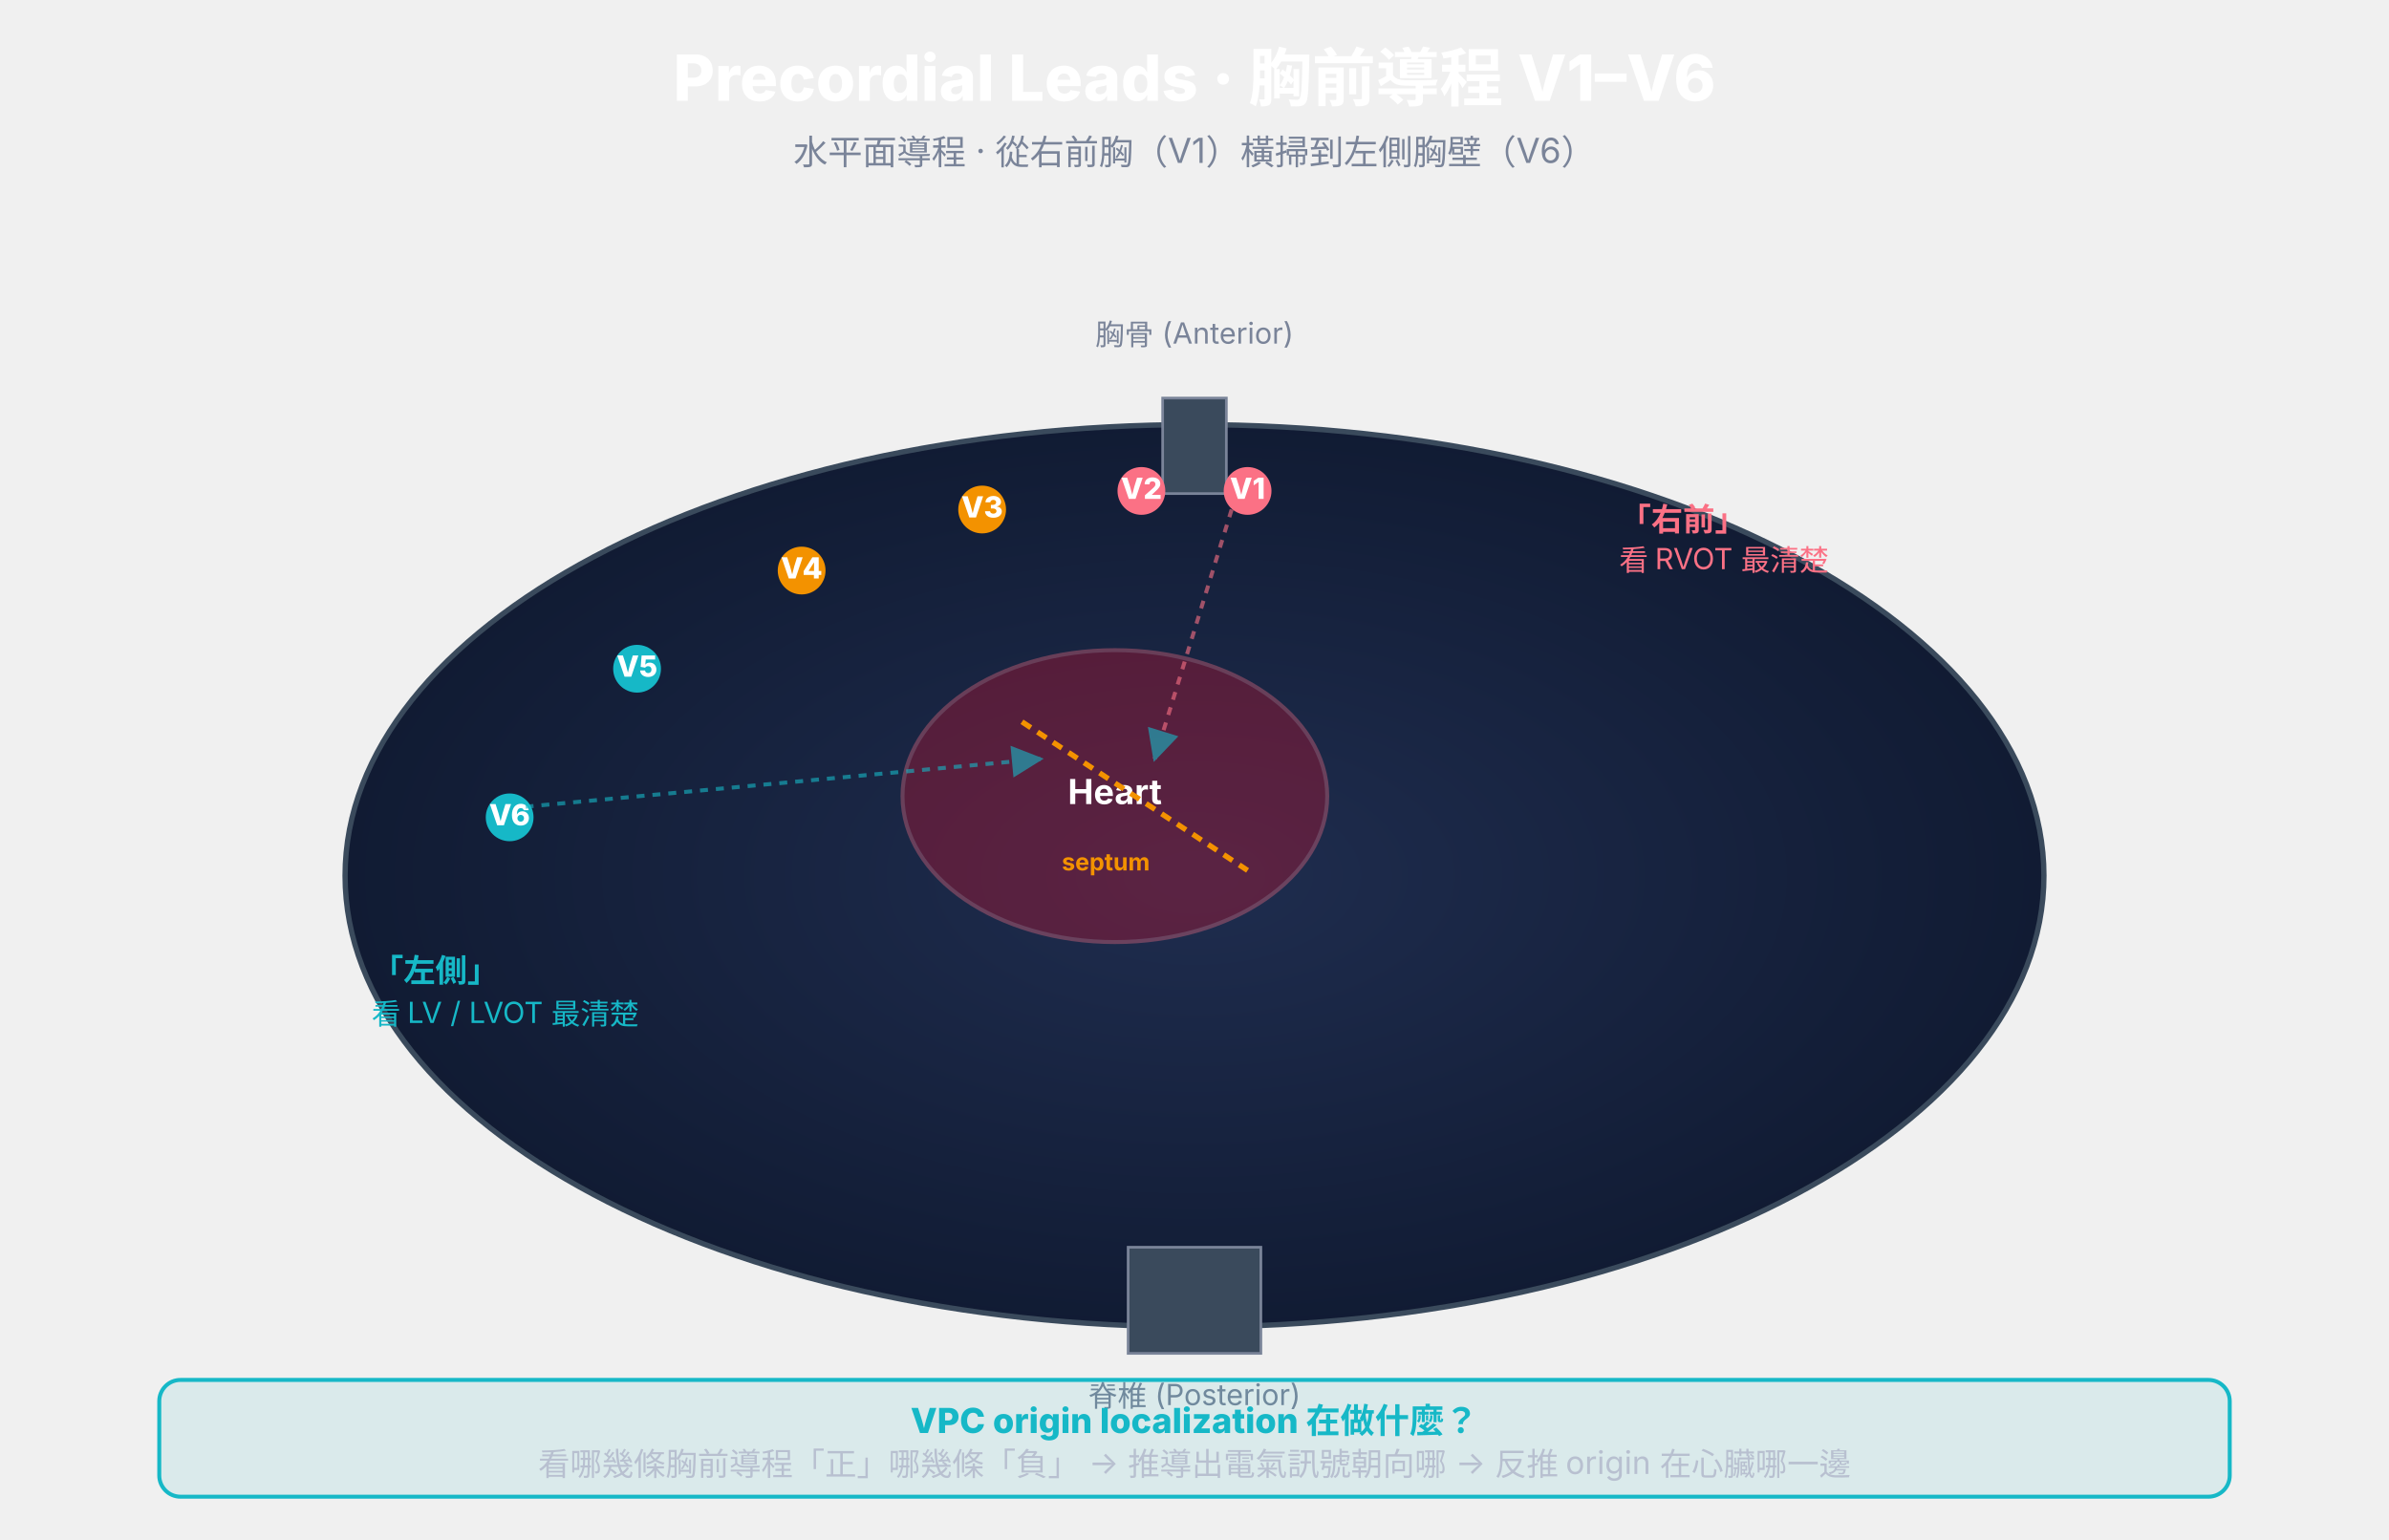
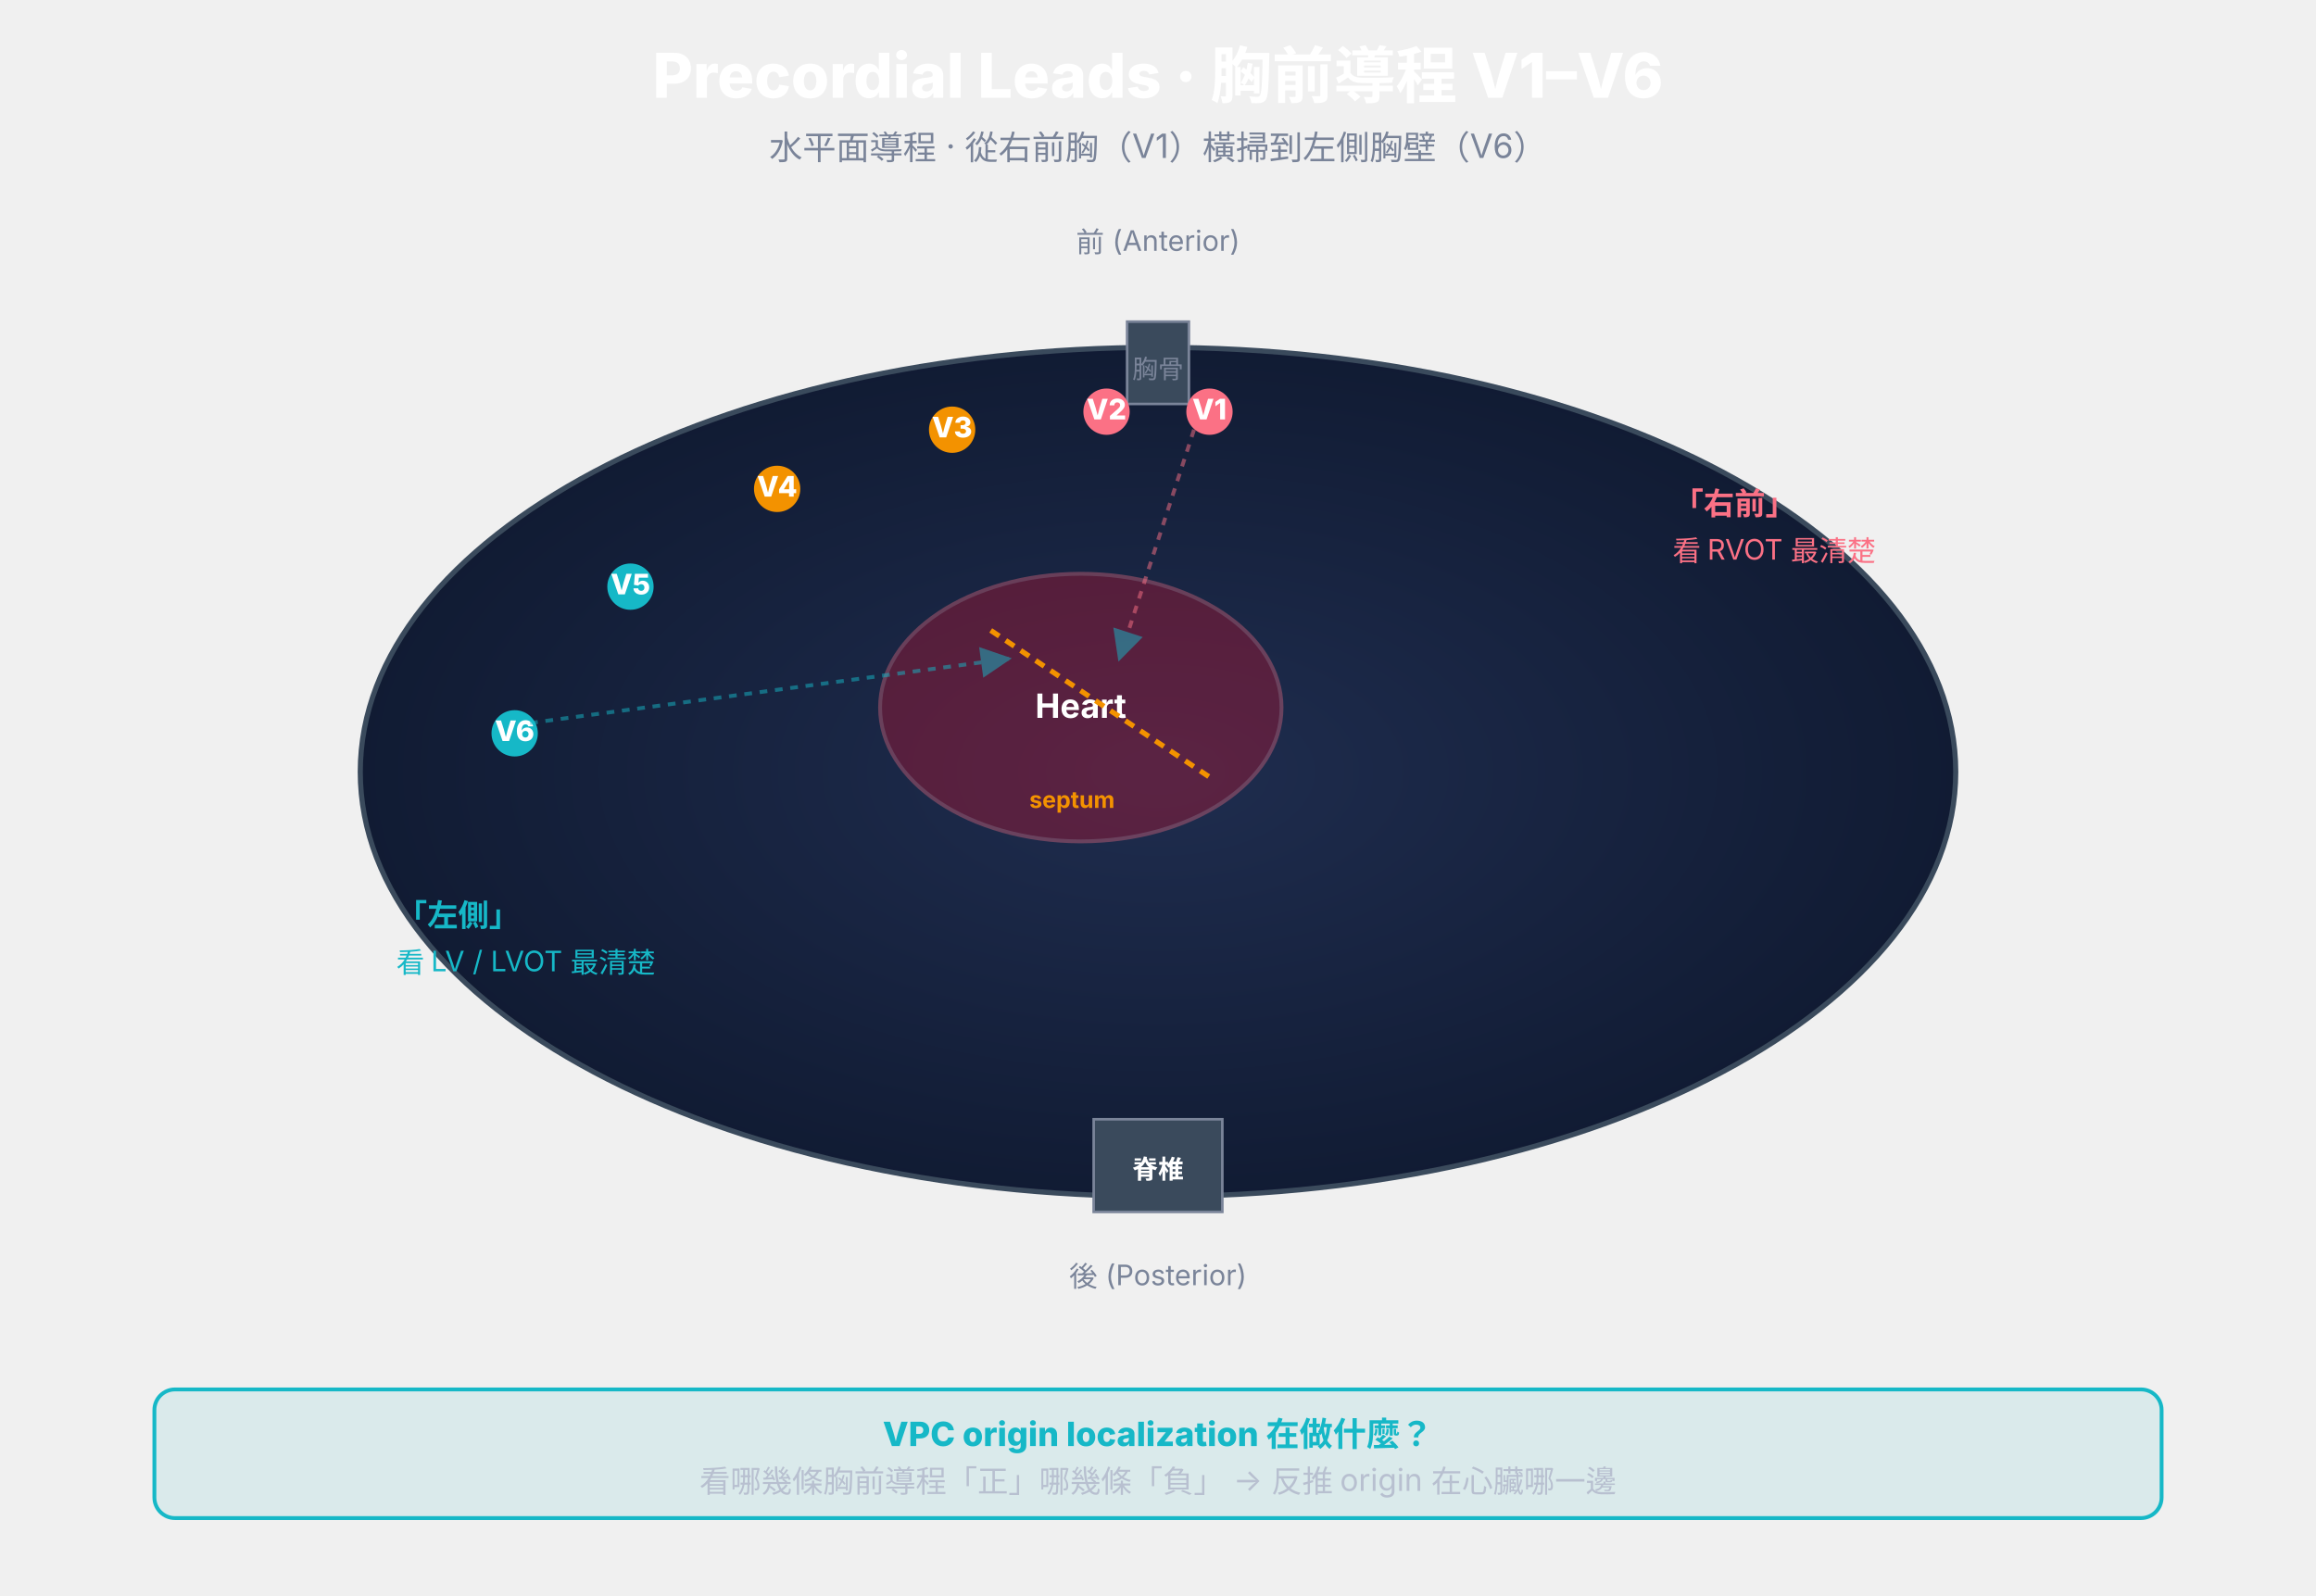
- <svg xmlns="http://www.w3.org/2000/svg" viewBox="0 0 900 580" font-family="'Inter','Noto Sans TC',sans-serif">
+ <svg xmlns="http://www.w3.org/2000/svg" viewBox="0 0 900 620" font-family="'Inter','Noto Sans TC',sans-serif">
  <defs>
    <radialGradient id="thorax" cx="0.5" cy="0.5" r="0.7">
      <stop offset="0" stop-color="#1f2d4f" />
      <stop offset="1" stop-color="#0b1428" />
    </radialGradient>
    <marker id="pl-arr" viewBox="0 0 10 10" refX="9" refY="5" markerWidth="8" markerHeight="8" orient="auto">
      <path d="M0,0 L10,5 L0,10 z" fill="#16B8C7" />
    </marker>
  </defs>
  <text x="450" y="38" fill="#fff" font-weight="800" font-size="24" text-anchor="middle">Precordial Leads · 胸前導程 V1–V6</text>
  <text x="450" y="62" fill="#7A8499" font-size="13" text-anchor="middle">水平面導程 · 從右前胸（V1）橫掃到左側胸壁（V6）</text>
-   <g transform="translate(450,330)">
-     <ellipse cx="0" cy="0" rx="320" ry="170" fill="url(#thorax)" stroke="#3A4A5C" stroke-width="2" />
-     <rect x="-25" y="140" width="50" height="40" fill="#3A4A5C" stroke="#7A8499" stroke-width="1" />
-     <text x="0" y="200" fill="#7A8499" font-size="11" text-anchor="middle">脊椎 (Posterior)</text>
-     <rect x="-12" y="-180" width="24" height="36" fill="#3A4A5C" stroke="#7A8499" stroke-width="1" />
-     <text x="0" y="-200" fill="#7A8499" font-size="11" text-anchor="middle">胸骨 (Anterior)</text>
-     <ellipse cx="-30" cy="-30" rx="80" ry="55" fill="#C8102E" opacity="0.35" stroke="#FB7185" stroke-width="1.5" />
-     <text x="-30" y="-27" fill="#fff" font-weight="700" font-size="13" text-anchor="middle">Heart</text>
-     <line x1="-65" y1="-58" x2="20" y2="-2" stroke="#F39200" stroke-width="2" stroke-dasharray="4 3" />
-     <text x="-50" y="-2" fill="#F39200" font-size="9" font-weight="700">septum</text>
-     <g transform="translate(20,-145)">
+   <text x="450" y="98" fill="#7A8499" font-size="11" text-anchor="middle">前 (Anterior)</text>
+   <g transform="translate(450,300)">
+     <ellipse cx="0" cy="0" rx="310" ry="165" fill="url(#thorax)" stroke="#3A4A5C" stroke-width="2" />
+     <rect x="-12" y="-175" width="24" height="32" fill="#3A4A5C" stroke="#7A8499" stroke-width="1" />
+     <text x="0" y="-153" fill="#7A8499" font-size="10" text-anchor="middle">胸骨</text>
+     <rect x="-25" y="135" width="50" height="36" fill="#3A4A5C" stroke="#7A8499" stroke-width="1" />
+     <text x="0" y="158" fill="#fff" font-size="10" text-anchor="middle" font-weight="600">脊椎</text>
+     <ellipse cx="-30" cy="-25" rx="78" ry="52" fill="#C8102E" opacity="0.35" stroke="#FB7185" stroke-width="1.5" />
+     <text x="-30" y="-21" fill="#fff" font-weight="700" font-size="13" text-anchor="middle">Heart</text>
+     <line x1="-65" y1="-55" x2="20" y2="2" stroke="#F39200" stroke-width="2" stroke-dasharray="4 3" />
+     <text x="-50" y="14" fill="#F39200" font-size="9" font-weight="700">septum</text>
+     <g transform="translate(20,-140)">
      <circle r="9" fill="#FB7185" />
      <text x="0" y="3" fill="#fff" font-weight="800" font-size="11" text-anchor="middle">V1</text>
    </g>
-     <g transform="translate(-20,-145)">
+     <g transform="translate(-20,-140)">
      <circle r="9" fill="#FB7185" />
      <text x="0" y="3" fill="#fff" font-weight="800" font-size="11" text-anchor="middle">V2</text>
    </g>
-     <g transform="translate(-80,-138)">
+     <g transform="translate(-80,-133)">
      <circle r="9" fill="#F39200" />
      <text x="0" y="3" fill="#fff" font-weight="800" font-size="11" text-anchor="middle">V3</text>
    </g>
-     <g transform="translate(-148,-115)">
+     <g transform="translate(-148,-110)">
      <circle r="9" fill="#F39200" />
      <text x="0" y="3" fill="#fff" font-weight="800" font-size="11" text-anchor="middle">V4</text>
    </g>
-     <g transform="translate(-210,-78)">
+     <g transform="translate(-205,-72)">
      <circle r="9" fill="#16B8C7" />
      <text x="0" y="3" fill="#fff" font-weight="800" font-size="11" text-anchor="middle">V5</text>
    </g>
-     <g transform="translate(-258,-22)">
+     <g transform="translate(-250,-15)">
      <circle r="9" fill="#16B8C7" />
      <text x="0" y="3" fill="#fff" font-weight="800" font-size="11" text-anchor="middle">V6</text>
    </g>
-     <line x1="14" y1="-138" x2="-15" y2="-44" stroke="#FB7185" stroke-width="1.5" stroke-dasharray="3 3" opacity="0.6" marker-end="url(#pl-arr)" />
-     <line x1="-252" y1="-26" x2="-58" y2="-44" stroke="#16B8C7" stroke-width="1.5" stroke-dasharray="3 3" opacity="0.6" marker-end="url(#pl-arr)" />
-     <text x="160" y="-130" fill="#FB7185" font-weight="700" font-size="12">「右前」</text>
-     <text x="160" y="-115" fill="#FB7185" font-size="11">看 RVOT 最清楚</text>
-     <text x="-310" y="40" fill="#16B8C7" font-weight="700" font-size="12">「左側」</text>
-     <text x="-310" y="56" fill="#16B8C7" font-size="11">看 LV / LVOT 最清楚</text>
+     <line x1="14" y1="-133" x2="-15" y2="-44" stroke="#FB7185" stroke-width="1.5" stroke-dasharray="3 3" opacity="0.5" marker-end="url(#pl-arr)" />
+     <line x1="-244" y1="-19" x2="-58" y2="-44" stroke="#16B8C7" stroke-width="1.5" stroke-dasharray="3 3" opacity="0.5" marker-end="url(#pl-arr)" />
+     <text x="200" y="-100" fill="#FB7185" font-weight="700" font-size="12">「右前」</text>
+     <text x="200" y="-82" fill="#FB7185" font-size="11">看 RVOT 最清楚</text>
+     <text x="-296" y="60" fill="#16B8C7" font-weight="700" font-size="12">「左側」</text>
+     <text x="-296" y="78" fill="#16B8C7" font-size="11">看 LV / LVOT 最清楚</text>
  </g>
-   <g transform="translate(60,520)">
-     <rect width="780" height="44" rx="8" fill="rgba(22,184,199,0.10)" stroke="#16B8C7" stroke-width="1.5" />
-     <text x="390" y="20" fill="#16B8C7" font-weight="800" font-size="13" text-anchor="middle">VPC origin localization 在做什麼？</text>
-     <text x="390" y="36" fill="#B8C0D0" font-size="12" text-anchor="middle">看哪幾條胸前導程「正」哪幾條「負」 → 推導出電氣訊號朝向哪 → 反推 origin 在心臟哪一邊</text>
+   <text x="450" y="500" fill="#7A8499" font-size="11" text-anchor="middle">後 (Posterior)</text>
+   <g transform="translate(60,540)">
+     <rect width="780" height="50" rx="8" fill="rgba(22,184,199,0.10)" stroke="#16B8C7" stroke-width="1.5" />
+     <text x="390" y="22" fill="#16B8C7" font-weight="800" font-size="13" text-anchor="middle">VPC origin localization 在做什麼？</text>
+     <text x="390" y="40" fill="#B8C0D0" font-size="12" text-anchor="middle">看哪幾條胸前導程「正」哪幾條「負」 → 反推 origin 在心臟哪一邊</text>
  </g>
</svg>
